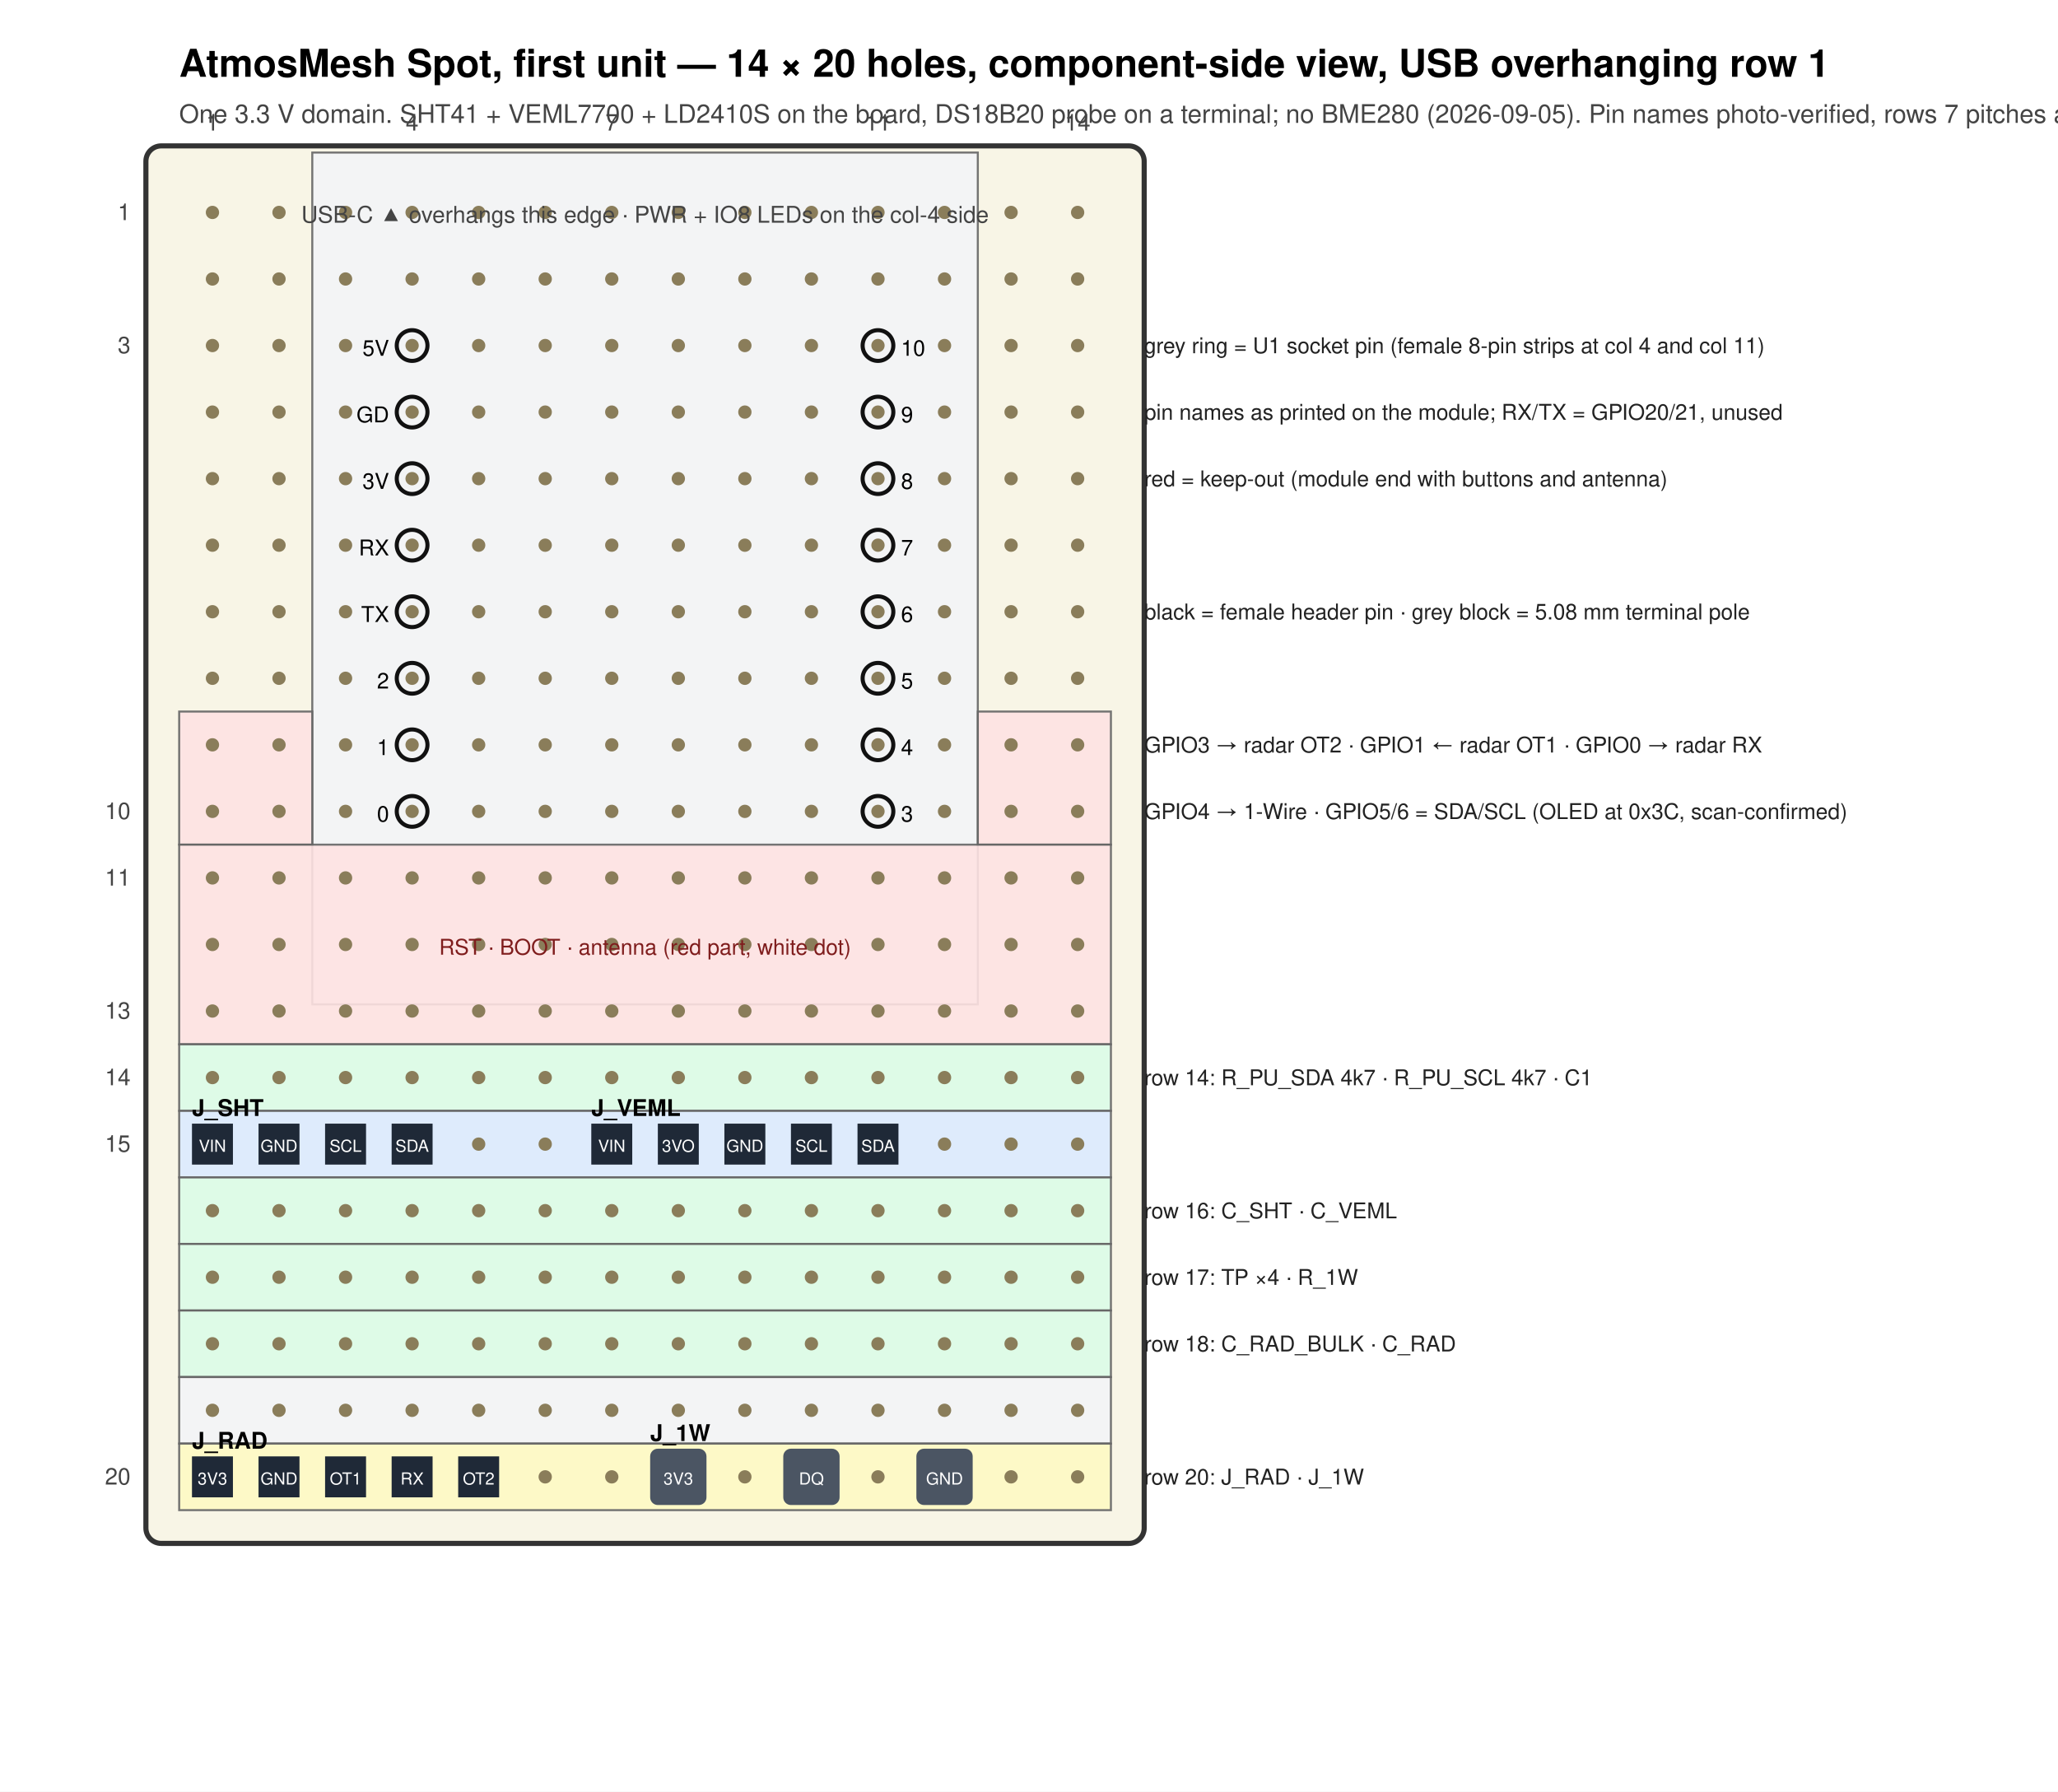
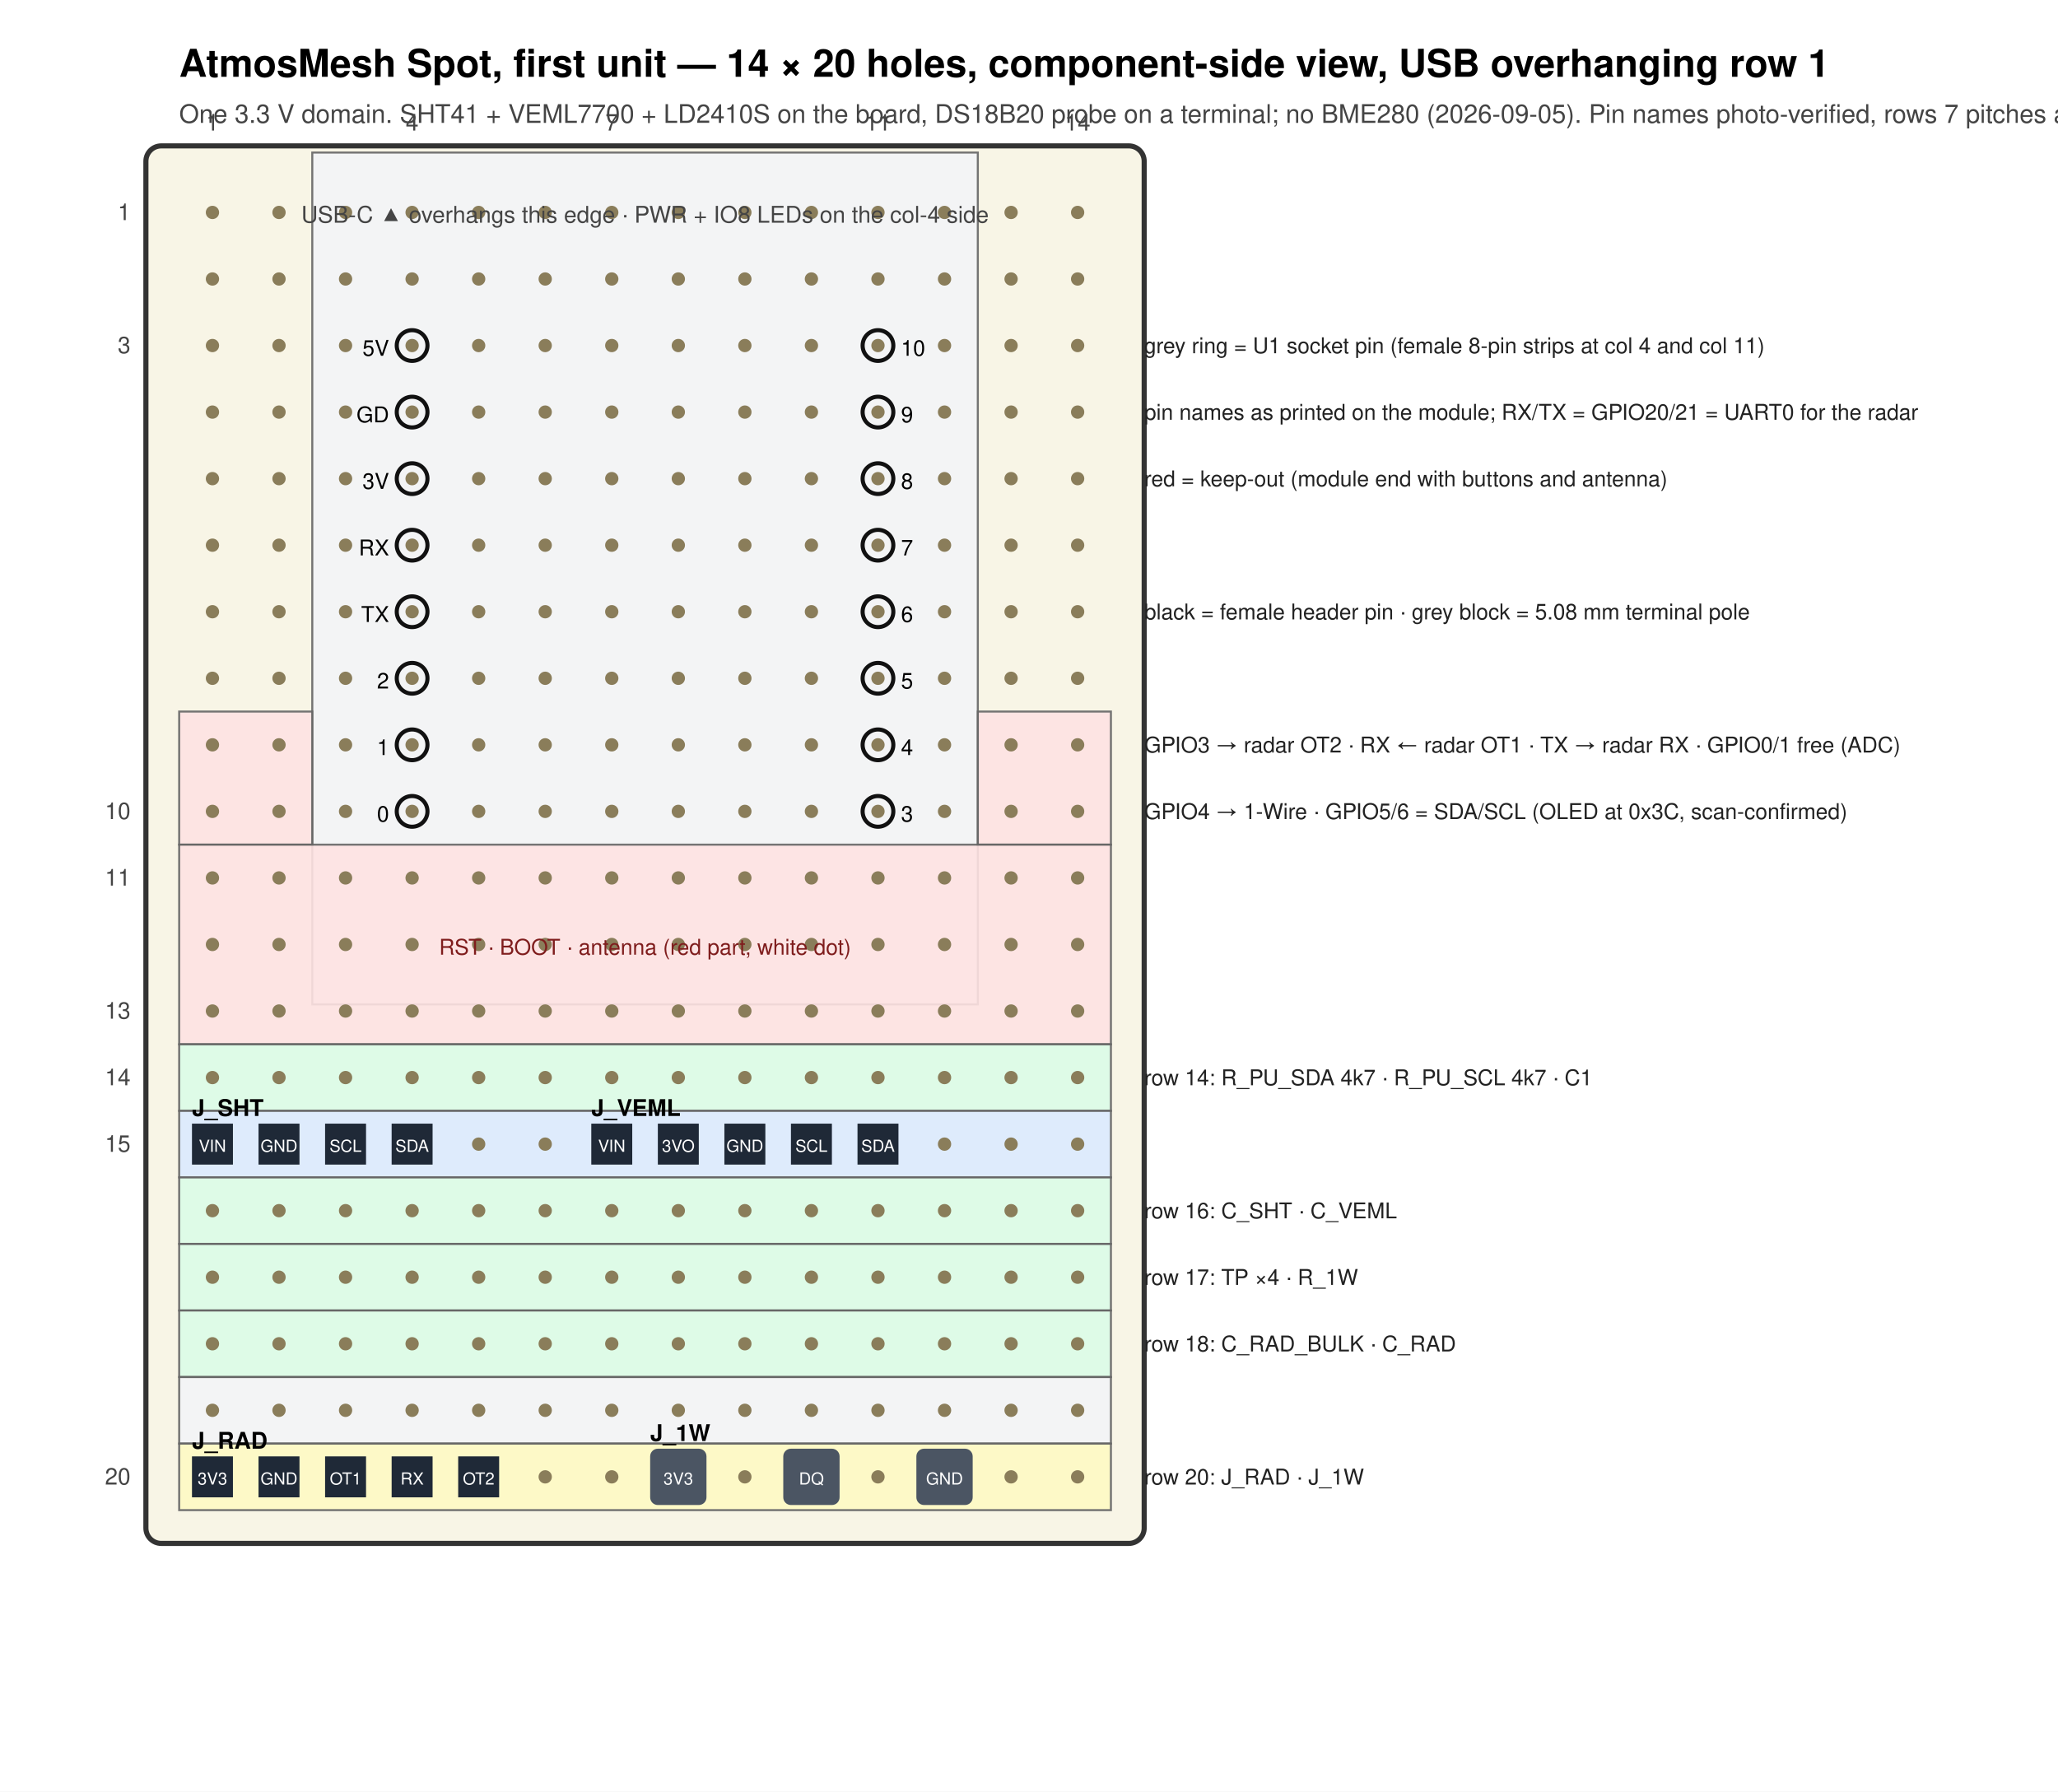
<svg xmlns="http://www.w3.org/2000/svg" width="804" height="700" viewBox="0 0 804 700" font-family="Helvetica, Arial, sans-serif">
  <rect width="804" height="700" fill="#ffffff" />
  <text x="70" y="30" font-size="15" font-weight="bold">AtmosMesh Spot, first unit — 14 × 20 holes, component-side view, USB overhanging row 1</text>
  <text x="70" y="48" font-size="10" fill="#444">One 3.3 V domain. SHT41 + VEML7700 + LD2410S on the board, DS18B20 probe on a terminal; no BME280 (2026-09-05). Pin names photo-verified, rows 7 pitches apart, OLED on GPIO5/6 by scan.</text>
  <rect x="57.0" y="57.0" width="390" height="546" fill="#f8f5e6" stroke="#333" stroke-width="2" rx="6" />
  <rect x="122.0" y="59.6" width="260" height="332.8" fill="#f3f4f6" stroke="#666" stroke-width="0.8" opacity="0.9" />
  <rect x="70.0" y="278.0" width="52" height="52" fill="#fee2e2" stroke="#666" stroke-width="0.8" opacity="0.9" />
  <rect x="382.0" y="278.0" width="52" height="52" fill="#fee2e2" stroke="#666" stroke-width="0.8" opacity="0.9" />
  <rect x="70.0" y="330.0" width="364" height="78" fill="#fee2e2" stroke="#666" stroke-width="0.8" opacity="0.9" />
  <rect x="70.0" y="408.0" width="364" height="26" fill="#dcfce7" stroke="#666" stroke-width="0.8" opacity="0.9" />
  <rect x="70.0" y="434.0" width="364" height="26" fill="#dbeafe" stroke="#666" stroke-width="0.8" opacity="0.9" />
  <rect x="70.0" y="460.0" width="364" height="26" fill="#dcfce7" stroke="#666" stroke-width="0.8" opacity="0.9" />
  <rect x="70.0" y="486.0" width="364" height="26" fill="#dcfce7" stroke="#666" stroke-width="0.8" opacity="0.9" />
  <rect x="70.0" y="512.0" width="364" height="26" fill="#dcfce7" stroke="#666" stroke-width="0.8" opacity="0.9" />
  <rect x="70.0" y="538.0" width="364" height="26" fill="#f3f4f6" stroke="#666" stroke-width="0.8" opacity="0.9" />
  <rect x="70.0" y="564.0" width="364" height="26" fill="#fef9c3" stroke="#666" stroke-width="0.8" opacity="0.9" />
  <circle cx="83.0" cy="83.0" r="2.6" fill="#8a7d5a" />
  <circle cx="109.0" cy="83.0" r="2.6" fill="#8a7d5a" />
  <circle cx="135.0" cy="83.0" r="2.6" fill="#8a7d5a" />
  <circle cx="161.0" cy="83.0" r="2.6" fill="#8a7d5a" />
  <circle cx="187.0" cy="83.0" r="2.6" fill="#8a7d5a" />
  <circle cx="213.0" cy="83.0" r="2.6" fill="#8a7d5a" />
  <circle cx="239.0" cy="83.0" r="2.6" fill="#8a7d5a" />
  <circle cx="265.0" cy="83.0" r="2.6" fill="#8a7d5a" />
  <circle cx="291.0" cy="83.0" r="2.6" fill="#8a7d5a" />
  <circle cx="317.0" cy="83.0" r="2.6" fill="#8a7d5a" />
  <circle cx="343.0" cy="83.0" r="2.6" fill="#8a7d5a" />
  <circle cx="369.0" cy="83.0" r="2.6" fill="#8a7d5a" />
  <circle cx="395.0" cy="83.0" r="2.6" fill="#8a7d5a" />
  <circle cx="421.0" cy="83.0" r="2.6" fill="#8a7d5a" />
  <circle cx="83.0" cy="109.0" r="2.6" fill="#8a7d5a" />
  <circle cx="109.0" cy="109.0" r="2.6" fill="#8a7d5a" />
  <circle cx="135.0" cy="109.0" r="2.6" fill="#8a7d5a" />
  <circle cx="161.0" cy="109.0" r="2.6" fill="#8a7d5a" />
  <circle cx="187.0" cy="109.0" r="2.6" fill="#8a7d5a" />
  <circle cx="213.0" cy="109.0" r="2.6" fill="#8a7d5a" />
  <circle cx="239.0" cy="109.0" r="2.6" fill="#8a7d5a" />
  <circle cx="265.0" cy="109.0" r="2.6" fill="#8a7d5a" />
  <circle cx="291.0" cy="109.0" r="2.6" fill="#8a7d5a" />
  <circle cx="317.0" cy="109.0" r="2.6" fill="#8a7d5a" />
  <circle cx="343.0" cy="109.0" r="2.6" fill="#8a7d5a" />
  <circle cx="369.0" cy="109.0" r="2.6" fill="#8a7d5a" />
  <circle cx="395.0" cy="109.0" r="2.6" fill="#8a7d5a" />
  <circle cx="421.0" cy="109.0" r="2.6" fill="#8a7d5a" />
  <circle cx="83.0" cy="135.0" r="2.6" fill="#8a7d5a" />
  <circle cx="109.0" cy="135.0" r="2.6" fill="#8a7d5a" />
  <circle cx="135.0" cy="135.0" r="2.6" fill="#8a7d5a" />
  <circle cx="161.0" cy="135.0" r="2.6" fill="#8a7d5a" />
  <circle cx="187.0" cy="135.0" r="2.6" fill="#8a7d5a" />
  <circle cx="213.0" cy="135.0" r="2.6" fill="#8a7d5a" />
  <circle cx="239.0" cy="135.0" r="2.6" fill="#8a7d5a" />
  <circle cx="265.0" cy="135.0" r="2.6" fill="#8a7d5a" />
  <circle cx="291.0" cy="135.0" r="2.6" fill="#8a7d5a" />
  <circle cx="317.0" cy="135.0" r="2.6" fill="#8a7d5a" />
  <circle cx="343.0" cy="135.0" r="2.6" fill="#8a7d5a" />
  <circle cx="369.0" cy="135.0" r="2.6" fill="#8a7d5a" />
  <circle cx="395.0" cy="135.0" r="2.6" fill="#8a7d5a" />
  <circle cx="421.0" cy="135.0" r="2.6" fill="#8a7d5a" />
  <circle cx="83.0" cy="161.0" r="2.6" fill="#8a7d5a" />
  <circle cx="109.0" cy="161.0" r="2.6" fill="#8a7d5a" />
  <circle cx="135.0" cy="161.0" r="2.6" fill="#8a7d5a" />
  <circle cx="161.0" cy="161.0" r="2.6" fill="#8a7d5a" />
  <circle cx="187.0" cy="161.0" r="2.6" fill="#8a7d5a" />
  <circle cx="213.0" cy="161.0" r="2.6" fill="#8a7d5a" />
  <circle cx="239.0" cy="161.0" r="2.6" fill="#8a7d5a" />
  <circle cx="265.0" cy="161.0" r="2.6" fill="#8a7d5a" />
  <circle cx="291.0" cy="161.0" r="2.6" fill="#8a7d5a" />
  <circle cx="317.0" cy="161.0" r="2.6" fill="#8a7d5a" />
  <circle cx="343.0" cy="161.0" r="2.6" fill="#8a7d5a" />
  <circle cx="369.0" cy="161.0" r="2.6" fill="#8a7d5a" />
  <circle cx="395.0" cy="161.0" r="2.6" fill="#8a7d5a" />
  <circle cx="421.0" cy="161.0" r="2.6" fill="#8a7d5a" />
  <circle cx="83.0" cy="187.0" r="2.6" fill="#8a7d5a" />
  <circle cx="109.0" cy="187.0" r="2.6" fill="#8a7d5a" />
  <circle cx="135.0" cy="187.0" r="2.6" fill="#8a7d5a" />
  <circle cx="161.0" cy="187.0" r="2.6" fill="#8a7d5a" />
  <circle cx="187.0" cy="187.0" r="2.6" fill="#8a7d5a" />
  <circle cx="213.0" cy="187.0" r="2.6" fill="#8a7d5a" />
  <circle cx="239.0" cy="187.0" r="2.6" fill="#8a7d5a" />
  <circle cx="265.0" cy="187.0" r="2.6" fill="#8a7d5a" />
  <circle cx="291.0" cy="187.0" r="2.6" fill="#8a7d5a" />
  <circle cx="317.0" cy="187.0" r="2.6" fill="#8a7d5a" />
  <circle cx="343.0" cy="187.0" r="2.6" fill="#8a7d5a" />
  <circle cx="369.0" cy="187.0" r="2.6" fill="#8a7d5a" />
  <circle cx="395.0" cy="187.0" r="2.6" fill="#8a7d5a" />
  <circle cx="421.0" cy="187.0" r="2.6" fill="#8a7d5a" />
  <circle cx="83.0" cy="213.0" r="2.6" fill="#8a7d5a" />
  <circle cx="109.0" cy="213.0" r="2.6" fill="#8a7d5a" />
  <circle cx="135.0" cy="213.0" r="2.6" fill="#8a7d5a" />
  <circle cx="161.0" cy="213.0" r="2.6" fill="#8a7d5a" />
  <circle cx="187.0" cy="213.0" r="2.6" fill="#8a7d5a" />
  <circle cx="213.0" cy="213.0" r="2.6" fill="#8a7d5a" />
  <circle cx="239.0" cy="213.0" r="2.6" fill="#8a7d5a" />
  <circle cx="265.0" cy="213.0" r="2.6" fill="#8a7d5a" />
  <circle cx="291.0" cy="213.0" r="2.6" fill="#8a7d5a" />
  <circle cx="317.0" cy="213.0" r="2.6" fill="#8a7d5a" />
  <circle cx="343.0" cy="213.0" r="2.6" fill="#8a7d5a" />
  <circle cx="369.0" cy="213.0" r="2.6" fill="#8a7d5a" />
  <circle cx="395.0" cy="213.0" r="2.6" fill="#8a7d5a" />
  <circle cx="421.0" cy="213.0" r="2.6" fill="#8a7d5a" />
  <circle cx="83.0" cy="239.0" r="2.6" fill="#8a7d5a" />
  <circle cx="109.0" cy="239.0" r="2.6" fill="#8a7d5a" />
  <circle cx="135.0" cy="239.0" r="2.6" fill="#8a7d5a" />
  <circle cx="161.0" cy="239.0" r="2.6" fill="#8a7d5a" />
  <circle cx="187.0" cy="239.0" r="2.6" fill="#8a7d5a" />
  <circle cx="213.0" cy="239.0" r="2.6" fill="#8a7d5a" />
  <circle cx="239.0" cy="239.0" r="2.6" fill="#8a7d5a" />
  <circle cx="265.0" cy="239.0" r="2.6" fill="#8a7d5a" />
  <circle cx="291.0" cy="239.0" r="2.6" fill="#8a7d5a" />
  <circle cx="317.0" cy="239.0" r="2.6" fill="#8a7d5a" />
  <circle cx="343.0" cy="239.0" r="2.6" fill="#8a7d5a" />
  <circle cx="369.0" cy="239.0" r="2.6" fill="#8a7d5a" />
  <circle cx="395.0" cy="239.0" r="2.6" fill="#8a7d5a" />
  <circle cx="421.0" cy="239.0" r="2.6" fill="#8a7d5a" />
  <circle cx="83.0" cy="265.0" r="2.6" fill="#8a7d5a" />
  <circle cx="109.0" cy="265.0" r="2.6" fill="#8a7d5a" />
  <circle cx="135.0" cy="265.0" r="2.6" fill="#8a7d5a" />
  <circle cx="161.0" cy="265.0" r="2.6" fill="#8a7d5a" />
  <circle cx="187.0" cy="265.0" r="2.6" fill="#8a7d5a" />
  <circle cx="213.0" cy="265.0" r="2.6" fill="#8a7d5a" />
  <circle cx="239.0" cy="265.0" r="2.6" fill="#8a7d5a" />
  <circle cx="265.0" cy="265.0" r="2.6" fill="#8a7d5a" />
  <circle cx="291.0" cy="265.0" r="2.6" fill="#8a7d5a" />
  <circle cx="317.0" cy="265.0" r="2.6" fill="#8a7d5a" />
  <circle cx="343.0" cy="265.0" r="2.6" fill="#8a7d5a" />
  <circle cx="369.0" cy="265.0" r="2.6" fill="#8a7d5a" />
  <circle cx="395.0" cy="265.0" r="2.6" fill="#8a7d5a" />
  <circle cx="421.0" cy="265.0" r="2.6" fill="#8a7d5a" />
  <circle cx="83.0" cy="291.0" r="2.6" fill="#8a7d5a" />
  <circle cx="109.0" cy="291.0" r="2.6" fill="#8a7d5a" />
  <circle cx="135.0" cy="291.0" r="2.6" fill="#8a7d5a" />
  <circle cx="161.0" cy="291.0" r="2.6" fill="#8a7d5a" />
  <circle cx="187.0" cy="291.0" r="2.6" fill="#8a7d5a" />
  <circle cx="213.0" cy="291.0" r="2.6" fill="#8a7d5a" />
  <circle cx="239.0" cy="291.0" r="2.6" fill="#8a7d5a" />
  <circle cx="265.0" cy="291.0" r="2.6" fill="#8a7d5a" />
  <circle cx="291.0" cy="291.0" r="2.6" fill="#8a7d5a" />
  <circle cx="317.0" cy="291.0" r="2.6" fill="#8a7d5a" />
  <circle cx="343.0" cy="291.0" r="2.6" fill="#8a7d5a" />
  <circle cx="369.0" cy="291.0" r="2.6" fill="#8a7d5a" />
  <circle cx="395.0" cy="291.0" r="2.6" fill="#8a7d5a" />
  <circle cx="421.0" cy="291.0" r="2.6" fill="#8a7d5a" />
  <circle cx="83.0" cy="317.0" r="2.6" fill="#8a7d5a" />
  <circle cx="109.0" cy="317.0" r="2.6" fill="#8a7d5a" />
  <circle cx="135.0" cy="317.0" r="2.6" fill="#8a7d5a" />
  <circle cx="161.0" cy="317.0" r="2.6" fill="#8a7d5a" />
  <circle cx="187.0" cy="317.0" r="2.6" fill="#8a7d5a" />
  <circle cx="213.0" cy="317.0" r="2.6" fill="#8a7d5a" />
  <circle cx="239.0" cy="317.0" r="2.6" fill="#8a7d5a" />
  <circle cx="265.0" cy="317.0" r="2.6" fill="#8a7d5a" />
  <circle cx="291.0" cy="317.0" r="2.6" fill="#8a7d5a" />
  <circle cx="317.0" cy="317.0" r="2.6" fill="#8a7d5a" />
  <circle cx="343.0" cy="317.0" r="2.6" fill="#8a7d5a" />
  <circle cx="369.0" cy="317.0" r="2.6" fill="#8a7d5a" />
  <circle cx="395.0" cy="317.0" r="2.6" fill="#8a7d5a" />
  <circle cx="421.0" cy="317.0" r="2.6" fill="#8a7d5a" />
  <circle cx="83.0" cy="343.0" r="2.6" fill="#8a7d5a" />
  <circle cx="109.0" cy="343.0" r="2.6" fill="#8a7d5a" />
  <circle cx="135.0" cy="343.0" r="2.6" fill="#8a7d5a" />
  <circle cx="161.0" cy="343.0" r="2.6" fill="#8a7d5a" />
  <circle cx="187.0" cy="343.0" r="2.6" fill="#8a7d5a" />
  <circle cx="213.0" cy="343.0" r="2.6" fill="#8a7d5a" />
  <circle cx="239.0" cy="343.0" r="2.6" fill="#8a7d5a" />
  <circle cx="265.0" cy="343.0" r="2.6" fill="#8a7d5a" />
  <circle cx="291.0" cy="343.0" r="2.6" fill="#8a7d5a" />
  <circle cx="317.0" cy="343.0" r="2.6" fill="#8a7d5a" />
  <circle cx="343.0" cy="343.0" r="2.6" fill="#8a7d5a" />
  <circle cx="369.0" cy="343.0" r="2.6" fill="#8a7d5a" />
  <circle cx="395.0" cy="343.0" r="2.6" fill="#8a7d5a" />
  <circle cx="421.0" cy="343.0" r="2.6" fill="#8a7d5a" />
  <circle cx="83.0" cy="369.0" r="2.6" fill="#8a7d5a" />
  <circle cx="109.0" cy="369.0" r="2.6" fill="#8a7d5a" />
  <circle cx="135.0" cy="369.0" r="2.6" fill="#8a7d5a" />
  <circle cx="161.0" cy="369.0" r="2.6" fill="#8a7d5a" />
  <circle cx="187.0" cy="369.0" r="2.6" fill="#8a7d5a" />
  <circle cx="213.0" cy="369.0" r="2.6" fill="#8a7d5a" />
  <circle cx="239.0" cy="369.0" r="2.6" fill="#8a7d5a" />
  <circle cx="265.0" cy="369.0" r="2.6" fill="#8a7d5a" />
  <circle cx="291.0" cy="369.0" r="2.6" fill="#8a7d5a" />
  <circle cx="317.0" cy="369.0" r="2.6" fill="#8a7d5a" />
  <circle cx="343.0" cy="369.0" r="2.6" fill="#8a7d5a" />
  <circle cx="369.0" cy="369.0" r="2.6" fill="#8a7d5a" />
  <circle cx="395.0" cy="369.0" r="2.6" fill="#8a7d5a" />
  <circle cx="421.0" cy="369.0" r="2.6" fill="#8a7d5a" />
  <circle cx="83.0" cy="395.0" r="2.6" fill="#8a7d5a" />
  <circle cx="109.0" cy="395.0" r="2.6" fill="#8a7d5a" />
  <circle cx="135.0" cy="395.0" r="2.6" fill="#8a7d5a" />
  <circle cx="161.0" cy="395.0" r="2.6" fill="#8a7d5a" />
  <circle cx="187.0" cy="395.0" r="2.6" fill="#8a7d5a" />
  <circle cx="213.0" cy="395.0" r="2.6" fill="#8a7d5a" />
  <circle cx="239.0" cy="395.0" r="2.6" fill="#8a7d5a" />
  <circle cx="265.0" cy="395.0" r="2.6" fill="#8a7d5a" />
  <circle cx="291.0" cy="395.0" r="2.6" fill="#8a7d5a" />
  <circle cx="317.0" cy="395.0" r="2.6" fill="#8a7d5a" />
  <circle cx="343.0" cy="395.0" r="2.6" fill="#8a7d5a" />
  <circle cx="369.0" cy="395.0" r="2.6" fill="#8a7d5a" />
  <circle cx="395.0" cy="395.0" r="2.6" fill="#8a7d5a" />
  <circle cx="421.0" cy="395.0" r="2.6" fill="#8a7d5a" />
  <circle cx="83.0" cy="421.0" r="2.6" fill="#8a7d5a" />
  <circle cx="109.0" cy="421.0" r="2.6" fill="#8a7d5a" />
  <circle cx="135.0" cy="421.0" r="2.6" fill="#8a7d5a" />
  <circle cx="161.0" cy="421.0" r="2.6" fill="#8a7d5a" />
  <circle cx="187.0" cy="421.0" r="2.6" fill="#8a7d5a" />
  <circle cx="213.0" cy="421.0" r="2.6" fill="#8a7d5a" />
  <circle cx="239.0" cy="421.0" r="2.6" fill="#8a7d5a" />
  <circle cx="265.0" cy="421.0" r="2.6" fill="#8a7d5a" />
  <circle cx="291.0" cy="421.0" r="2.6" fill="#8a7d5a" />
  <circle cx="317.0" cy="421.0" r="2.6" fill="#8a7d5a" />
  <circle cx="343.0" cy="421.0" r="2.6" fill="#8a7d5a" />
  <circle cx="369.0" cy="421.0" r="2.6" fill="#8a7d5a" />
  <circle cx="395.0" cy="421.0" r="2.6" fill="#8a7d5a" />
  <circle cx="421.0" cy="421.0" r="2.6" fill="#8a7d5a" />
  <circle cx="83.0" cy="447.0" r="2.6" fill="#8a7d5a" />
  <circle cx="109.0" cy="447.0" r="2.6" fill="#8a7d5a" />
  <circle cx="135.0" cy="447.0" r="2.6" fill="#8a7d5a" />
  <circle cx="161.0" cy="447.0" r="2.6" fill="#8a7d5a" />
  <circle cx="187.0" cy="447.0" r="2.6" fill="#8a7d5a" />
  <circle cx="213.0" cy="447.0" r="2.6" fill="#8a7d5a" />
  <circle cx="239.0" cy="447.0" r="2.6" fill="#8a7d5a" />
  <circle cx="265.0" cy="447.0" r="2.6" fill="#8a7d5a" />
  <circle cx="291.0" cy="447.0" r="2.6" fill="#8a7d5a" />
  <circle cx="317.0" cy="447.0" r="2.6" fill="#8a7d5a" />
  <circle cx="343.0" cy="447.0" r="2.6" fill="#8a7d5a" />
  <circle cx="369.0" cy="447.0" r="2.6" fill="#8a7d5a" />
  <circle cx="395.0" cy="447.0" r="2.6" fill="#8a7d5a" />
  <circle cx="421.0" cy="447.0" r="2.6" fill="#8a7d5a" />
  <circle cx="83.0" cy="473.0" r="2.6" fill="#8a7d5a" />
  <circle cx="109.0" cy="473.0" r="2.6" fill="#8a7d5a" />
  <circle cx="135.0" cy="473.0" r="2.6" fill="#8a7d5a" />
  <circle cx="161.0" cy="473.0" r="2.6" fill="#8a7d5a" />
  <circle cx="187.0" cy="473.0" r="2.6" fill="#8a7d5a" />
  <circle cx="213.0" cy="473.0" r="2.6" fill="#8a7d5a" />
  <circle cx="239.0" cy="473.0" r="2.6" fill="#8a7d5a" />
  <circle cx="265.0" cy="473.0" r="2.6" fill="#8a7d5a" />
  <circle cx="291.0" cy="473.0" r="2.6" fill="#8a7d5a" />
  <circle cx="317.0" cy="473.0" r="2.6" fill="#8a7d5a" />
  <circle cx="343.0" cy="473.0" r="2.6" fill="#8a7d5a" />
  <circle cx="369.0" cy="473.0" r="2.6" fill="#8a7d5a" />
  <circle cx="395.0" cy="473.0" r="2.6" fill="#8a7d5a" />
  <circle cx="421.0" cy="473.0" r="2.6" fill="#8a7d5a" />
  <circle cx="83.0" cy="499.0" r="2.6" fill="#8a7d5a" />
  <circle cx="109.0" cy="499.0" r="2.6" fill="#8a7d5a" />
  <circle cx="135.0" cy="499.0" r="2.6" fill="#8a7d5a" />
  <circle cx="161.0" cy="499.0" r="2.6" fill="#8a7d5a" />
  <circle cx="187.0" cy="499.0" r="2.6" fill="#8a7d5a" />
  <circle cx="213.0" cy="499.0" r="2.6" fill="#8a7d5a" />
  <circle cx="239.0" cy="499.0" r="2.6" fill="#8a7d5a" />
  <circle cx="265.0" cy="499.0" r="2.6" fill="#8a7d5a" />
  <circle cx="291.0" cy="499.0" r="2.6" fill="#8a7d5a" />
  <circle cx="317.0" cy="499.0" r="2.6" fill="#8a7d5a" />
  <circle cx="343.0" cy="499.0" r="2.6" fill="#8a7d5a" />
  <circle cx="369.0" cy="499.0" r="2.6" fill="#8a7d5a" />
  <circle cx="395.0" cy="499.0" r="2.6" fill="#8a7d5a" />
  <circle cx="421.0" cy="499.0" r="2.6" fill="#8a7d5a" />
  <circle cx="83.0" cy="525.0" r="2.6" fill="#8a7d5a" />
  <circle cx="109.0" cy="525.0" r="2.6" fill="#8a7d5a" />
  <circle cx="135.0" cy="525.0" r="2.6" fill="#8a7d5a" />
  <circle cx="161.0" cy="525.0" r="2.6" fill="#8a7d5a" />
  <circle cx="187.0" cy="525.0" r="2.6" fill="#8a7d5a" />
  <circle cx="213.0" cy="525.0" r="2.6" fill="#8a7d5a" />
  <circle cx="239.0" cy="525.0" r="2.6" fill="#8a7d5a" />
  <circle cx="265.0" cy="525.0" r="2.6" fill="#8a7d5a" />
  <circle cx="291.0" cy="525.0" r="2.6" fill="#8a7d5a" />
  <circle cx="317.0" cy="525.0" r="2.6" fill="#8a7d5a" />
  <circle cx="343.0" cy="525.0" r="2.6" fill="#8a7d5a" />
  <circle cx="369.0" cy="525.0" r="2.6" fill="#8a7d5a" />
  <circle cx="395.0" cy="525.0" r="2.6" fill="#8a7d5a" />
  <circle cx="421.0" cy="525.0" r="2.6" fill="#8a7d5a" />
  <circle cx="83.0" cy="551.0" r="2.6" fill="#8a7d5a" />
  <circle cx="109.0" cy="551.0" r="2.6" fill="#8a7d5a" />
  <circle cx="135.0" cy="551.0" r="2.6" fill="#8a7d5a" />
  <circle cx="161.0" cy="551.0" r="2.6" fill="#8a7d5a" />
  <circle cx="187.0" cy="551.0" r="2.6" fill="#8a7d5a" />
  <circle cx="213.0" cy="551.0" r="2.6" fill="#8a7d5a" />
  <circle cx="239.0" cy="551.0" r="2.6" fill="#8a7d5a" />
  <circle cx="265.0" cy="551.0" r="2.6" fill="#8a7d5a" />
  <circle cx="291.0" cy="551.0" r="2.6" fill="#8a7d5a" />
  <circle cx="317.0" cy="551.0" r="2.6" fill="#8a7d5a" />
  <circle cx="343.0" cy="551.0" r="2.6" fill="#8a7d5a" />
  <circle cx="369.0" cy="551.0" r="2.6" fill="#8a7d5a" />
  <circle cx="395.0" cy="551.0" r="2.6" fill="#8a7d5a" />
  <circle cx="421.0" cy="551.0" r="2.6" fill="#8a7d5a" />
  <circle cx="83.0" cy="577.0" r="2.6" fill="#8a7d5a" />
  <circle cx="109.0" cy="577.0" r="2.6" fill="#8a7d5a" />
  <circle cx="135.0" cy="577.0" r="2.6" fill="#8a7d5a" />
  <circle cx="161.0" cy="577.0" r="2.6" fill="#8a7d5a" />
  <circle cx="187.0" cy="577.0" r="2.6" fill="#8a7d5a" />
  <circle cx="213.0" cy="577.0" r="2.6" fill="#8a7d5a" />
  <circle cx="239.0" cy="577.0" r="2.6" fill="#8a7d5a" />
  <circle cx="265.0" cy="577.0" r="2.6" fill="#8a7d5a" />
  <circle cx="291.0" cy="577.0" r="2.6" fill="#8a7d5a" />
  <circle cx="317.0" cy="577.0" r="2.6" fill="#8a7d5a" />
  <circle cx="343.0" cy="577.0" r="2.6" fill="#8a7d5a" />
  <circle cx="369.0" cy="577.0" r="2.6" fill="#8a7d5a" />
  <circle cx="395.0" cy="577.0" r="2.6" fill="#8a7d5a" />
  <circle cx="421.0" cy="577.0" r="2.6" fill="#8a7d5a" />
  <circle cx="161.0" cy="135.0" r="6" fill="none" stroke="#111" stroke-width="1.6" />
  <text x="152.0" y="139.0" font-size="8.5" text-anchor="end">5V</text>
  <circle cx="343.0" cy="135.0" r="6" fill="none" stroke="#111" stroke-width="1.6" />
  <text x="352.0" y="139.0" font-size="8.5" text-anchor="start">10</text>
  <circle cx="161.0" cy="161.0" r="6" fill="none" stroke="#111" stroke-width="1.6" />
  <text x="152.0" y="165.0" font-size="8.5" text-anchor="end">GD</text>
  <circle cx="343.0" cy="161.0" r="6" fill="none" stroke="#111" stroke-width="1.6" />
  <text x="352.0" y="165.0" font-size="8.5" text-anchor="start">9</text>
  <circle cx="161.0" cy="187.0" r="6" fill="none" stroke="#111" stroke-width="1.6" />
  <text x="152.0" y="191.0" font-size="8.5" text-anchor="end">3V</text>
  <circle cx="343.0" cy="187.0" r="6" fill="none" stroke="#111" stroke-width="1.6" />
  <text x="352.0" y="191.0" font-size="8.5" text-anchor="start">8</text>
  <circle cx="161.0" cy="213.0" r="6" fill="none" stroke="#111" stroke-width="1.6" />
  <text x="152.0" y="217.0" font-size="8.5" text-anchor="end">RX</text>
  <circle cx="343.0" cy="213.0" r="6" fill="none" stroke="#111" stroke-width="1.6" />
  <text x="352.0" y="217.0" font-size="8.5" text-anchor="start">7</text>
  <circle cx="161.0" cy="239.0" r="6" fill="none" stroke="#111" stroke-width="1.6" />
  <text x="152.0" y="243.0" font-size="8.5" text-anchor="end">TX</text>
  <circle cx="343.0" cy="239.0" r="6" fill="none" stroke="#111" stroke-width="1.6" />
  <text x="352.0" y="243.0" font-size="8.5" text-anchor="start">6</text>
  <circle cx="161.0" cy="265.0" r="6" fill="none" stroke="#111" stroke-width="1.6" />
  <text x="152.0" y="269.0" font-size="8.5" text-anchor="end">2</text>
  <circle cx="343.0" cy="265.0" r="6" fill="none" stroke="#111" stroke-width="1.6" />
  <text x="352.0" y="269.0" font-size="8.5" text-anchor="start">5</text>
  <circle cx="161.0" cy="291.0" r="6" fill="none" stroke="#111" stroke-width="1.6" />
  <text x="152.0" y="295.0" font-size="8.5" text-anchor="end">1</text>
  <circle cx="343.0" cy="291.0" r="6" fill="none" stroke="#111" stroke-width="1.6" />
  <text x="352.0" y="295.0" font-size="8.5" text-anchor="start">4</text>
  <circle cx="161.0" cy="317.0" r="6" fill="none" stroke="#111" stroke-width="1.6" />
  <text x="152.0" y="321.0" font-size="8.5" text-anchor="end">0</text>
  <circle cx="343.0" cy="317.0" r="6" fill="none" stroke="#111" stroke-width="1.6" />
  <text x="352.0" y="321.0" font-size="8.5" text-anchor="start">3</text>
  <text x="252.0" y="87.0" font-size="9" text-anchor="middle" fill="#444">USB-C ▲ overhangs this edge · PWR + IO8 LEDs on the col-4 side</text>
  <text x="252.0" y="373.0" font-size="8.5" text-anchor="middle" fill="#7f1d1d">RST · BOOT · antenna (red part, white dot)</text>
  <rect x="75.0" y="439.0" width="16" height="16" fill="#1f2937" />
  <text x="83.0" y="450.0" font-size="6.5" text-anchor="middle" fill="#fff">VIN</text>
  <rect x="101.0" y="439.0" width="16" height="16" fill="#1f2937" />
  <text x="109.0" y="450.0" font-size="6.5" text-anchor="middle" fill="#fff">GND</text>
  <rect x="127.0" y="439.0" width="16" height="16" fill="#1f2937" />
  <text x="135.0" y="450.0" font-size="6.5" text-anchor="middle" fill="#fff">SCL</text>
  <rect x="153.0" y="439.0" width="16" height="16" fill="#1f2937" />
  <text x="161.0" y="450.0" font-size="6.5" text-anchor="middle" fill="#fff">SDA</text>
  <text x="75.0" y="436.0" font-size="9" font-weight="bold">J_SHT</text>
  <rect x="231.0" y="439.0" width="16" height="16" fill="#1f2937" />
  <text x="239.0" y="450.0" font-size="6.5" text-anchor="middle" fill="#fff">VIN</text>
  <rect x="257.0" y="439.0" width="16" height="16" fill="#1f2937" />
  <text x="265.0" y="450.0" font-size="6.5" text-anchor="middle" fill="#fff">3VO</text>
  <rect x="283.0" y="439.0" width="16" height="16" fill="#1f2937" />
  <text x="291.0" y="450.0" font-size="6.5" text-anchor="middle" fill="#fff">GND</text>
  <rect x="309.0" y="439.0" width="16" height="16" fill="#1f2937" />
  <text x="317.0" y="450.0" font-size="6.5" text-anchor="middle" fill="#fff">SCL</text>
  <rect x="335.0" y="439.0" width="16" height="16" fill="#1f2937" />
  <text x="343.0" y="450.0" font-size="6.5" text-anchor="middle" fill="#fff">SDA</text>
  <text x="231.0" y="436.0" font-size="9" font-weight="bold">J_VEML</text>
  <rect x="75.0" y="569.0" width="16" height="16" fill="#1f2937" />
  <text x="83.0" y="580.0" font-size="6.5" text-anchor="middle" fill="#fff">3V3</text>
  <rect x="101.0" y="569.0" width="16" height="16" fill="#1f2937" />
  <text x="109.0" y="580.0" font-size="6.5" text-anchor="middle" fill="#fff">GND</text>
  <rect x="127.0" y="569.0" width="16" height="16" fill="#1f2937" />
  <text x="135.0" y="580.0" font-size="6.5" text-anchor="middle" fill="#fff">OT1</text>
  <rect x="153.0" y="569.0" width="16" height="16" fill="#1f2937" />
  <text x="161.0" y="580.0" font-size="6.5" text-anchor="middle" fill="#fff">RX</text>
  <rect x="179.0" y="569.0" width="16" height="16" fill="#1f2937" />
  <text x="187.0" y="580.0" font-size="6.5" text-anchor="middle" fill="#fff">OT2</text>
  <text x="75.0" y="566.0" font-size="9" font-weight="bold">J_RAD</text>
  <rect x="254.0" y="566.0" width="22" height="22" fill="#4b5563" rx="3" />
  <text x="265.0" y="580.0" font-size="6.5" text-anchor="middle" fill="#fff">3V3</text>
  <rect x="306.0" y="566.0" width="22" height="22" fill="#4b5563" rx="3" />
  <text x="317.0" y="580.0" font-size="6.5" text-anchor="middle" fill="#fff">DQ</text>
  <rect x="358.0" y="566.0" width="22" height="22" fill="#4b5563" rx="3" />
  <text x="369.0" y="580.0" font-size="6.5" text-anchor="middle" fill="#fff">GND</text>
  <text x="254.0" y="563.0" font-size="9" font-weight="bold">J_1W</text>
  <text x="447.0" y="138.0" font-size="8.5" fill="#222">grey ring = U1 socket pin (female 8-pin strips at col 4 and col 11)</text>
-   <text x="447.0" y="164.0" font-size="8.5" fill="#222">pin names as printed on the module; RX/TX = GPIO20/21, unused</text>
+   <text x="447.0" y="164.0" font-size="8.5" fill="#222">pin names as printed on the module; RX/TX = GPIO20/21 = UART0 for the radar</text>
  <text x="447.0" y="190.0" font-size="8.5" fill="#222">red = keep-out (module end with buttons and antenna)</text>
  <text x="447.0" y="242.0" font-size="8.5" fill="#222">black = female header pin · grey block = 5.08 mm terminal pole</text>
-   <text x="447.0" y="294.0" font-size="8.5" fill="#222">GPIO3 → radar OT2 · GPIO1 ← radar OT1 · GPIO0 → radar RX</text>
+   <text x="447.0" y="294.0" font-size="8.5" fill="#222">GPIO3 → radar OT2 · RX ← radar OT1 · TX → radar RX · GPIO0/1 free (ADC)</text>
  <text x="447.0" y="320.0" font-size="8.5" fill="#222">GPIO4 → 1-Wire · GPIO5/6 = SDA/SCL (OLED at 0x3C, scan-confirmed)</text>
  <text x="447.0" y="424.0" font-size="8.5" fill="#222">row 14: R_PU_SDA 4k7 · R_PU_SCL 4k7 · C1</text>
  <text x="447.0" y="476.0" font-size="8.5" fill="#222">row 16: C_SHT · C_VEML</text>
  <text x="447.0" y="502.0" font-size="8.5" fill="#222">row 17: TP ×4 · R_1W</text>
  <text x="447.0" y="528.0" font-size="8.5" fill="#222">row 18: C_RAD_BULK · C_RAD</text>
  <text x="447.0" y="580.0" font-size="8.5" fill="#222">row 20: J_RAD · J_1W</text>
  <text x="83.0" y="51.0" font-size="9" text-anchor="middle" fill="#444">1</text>
  <text x="161.0" y="51.0" font-size="9" text-anchor="middle" fill="#444">4</text>
  <text x="239.0" y="51.0" font-size="9" text-anchor="middle" fill="#444">7</text>
  <text x="343.0" y="51.0" font-size="9" text-anchor="middle" fill="#444">11</text>
  <text x="421.0" y="51.0" font-size="9" text-anchor="middle" fill="#444">14</text>
  <text x="51.0" y="86.0" font-size="9" text-anchor="end" fill="#444">1</text>
  <text x="51.0" y="138.0" font-size="9" text-anchor="end" fill="#444">3</text>
  <text x="51.0" y="320.0" font-size="9" text-anchor="end" fill="#444">10</text>
  <text x="51.0" y="346.0" font-size="9" text-anchor="end" fill="#444">11</text>
  <text x="51.0" y="398.0" font-size="9" text-anchor="end" fill="#444">13</text>
  <text x="51.0" y="424.0" font-size="9" text-anchor="end" fill="#444">14</text>
  <text x="51.0" y="450.0" font-size="9" text-anchor="end" fill="#444">15</text>
  <text x="51.0" y="580.0" font-size="9" text-anchor="end" fill="#444">20</text>
</svg>
